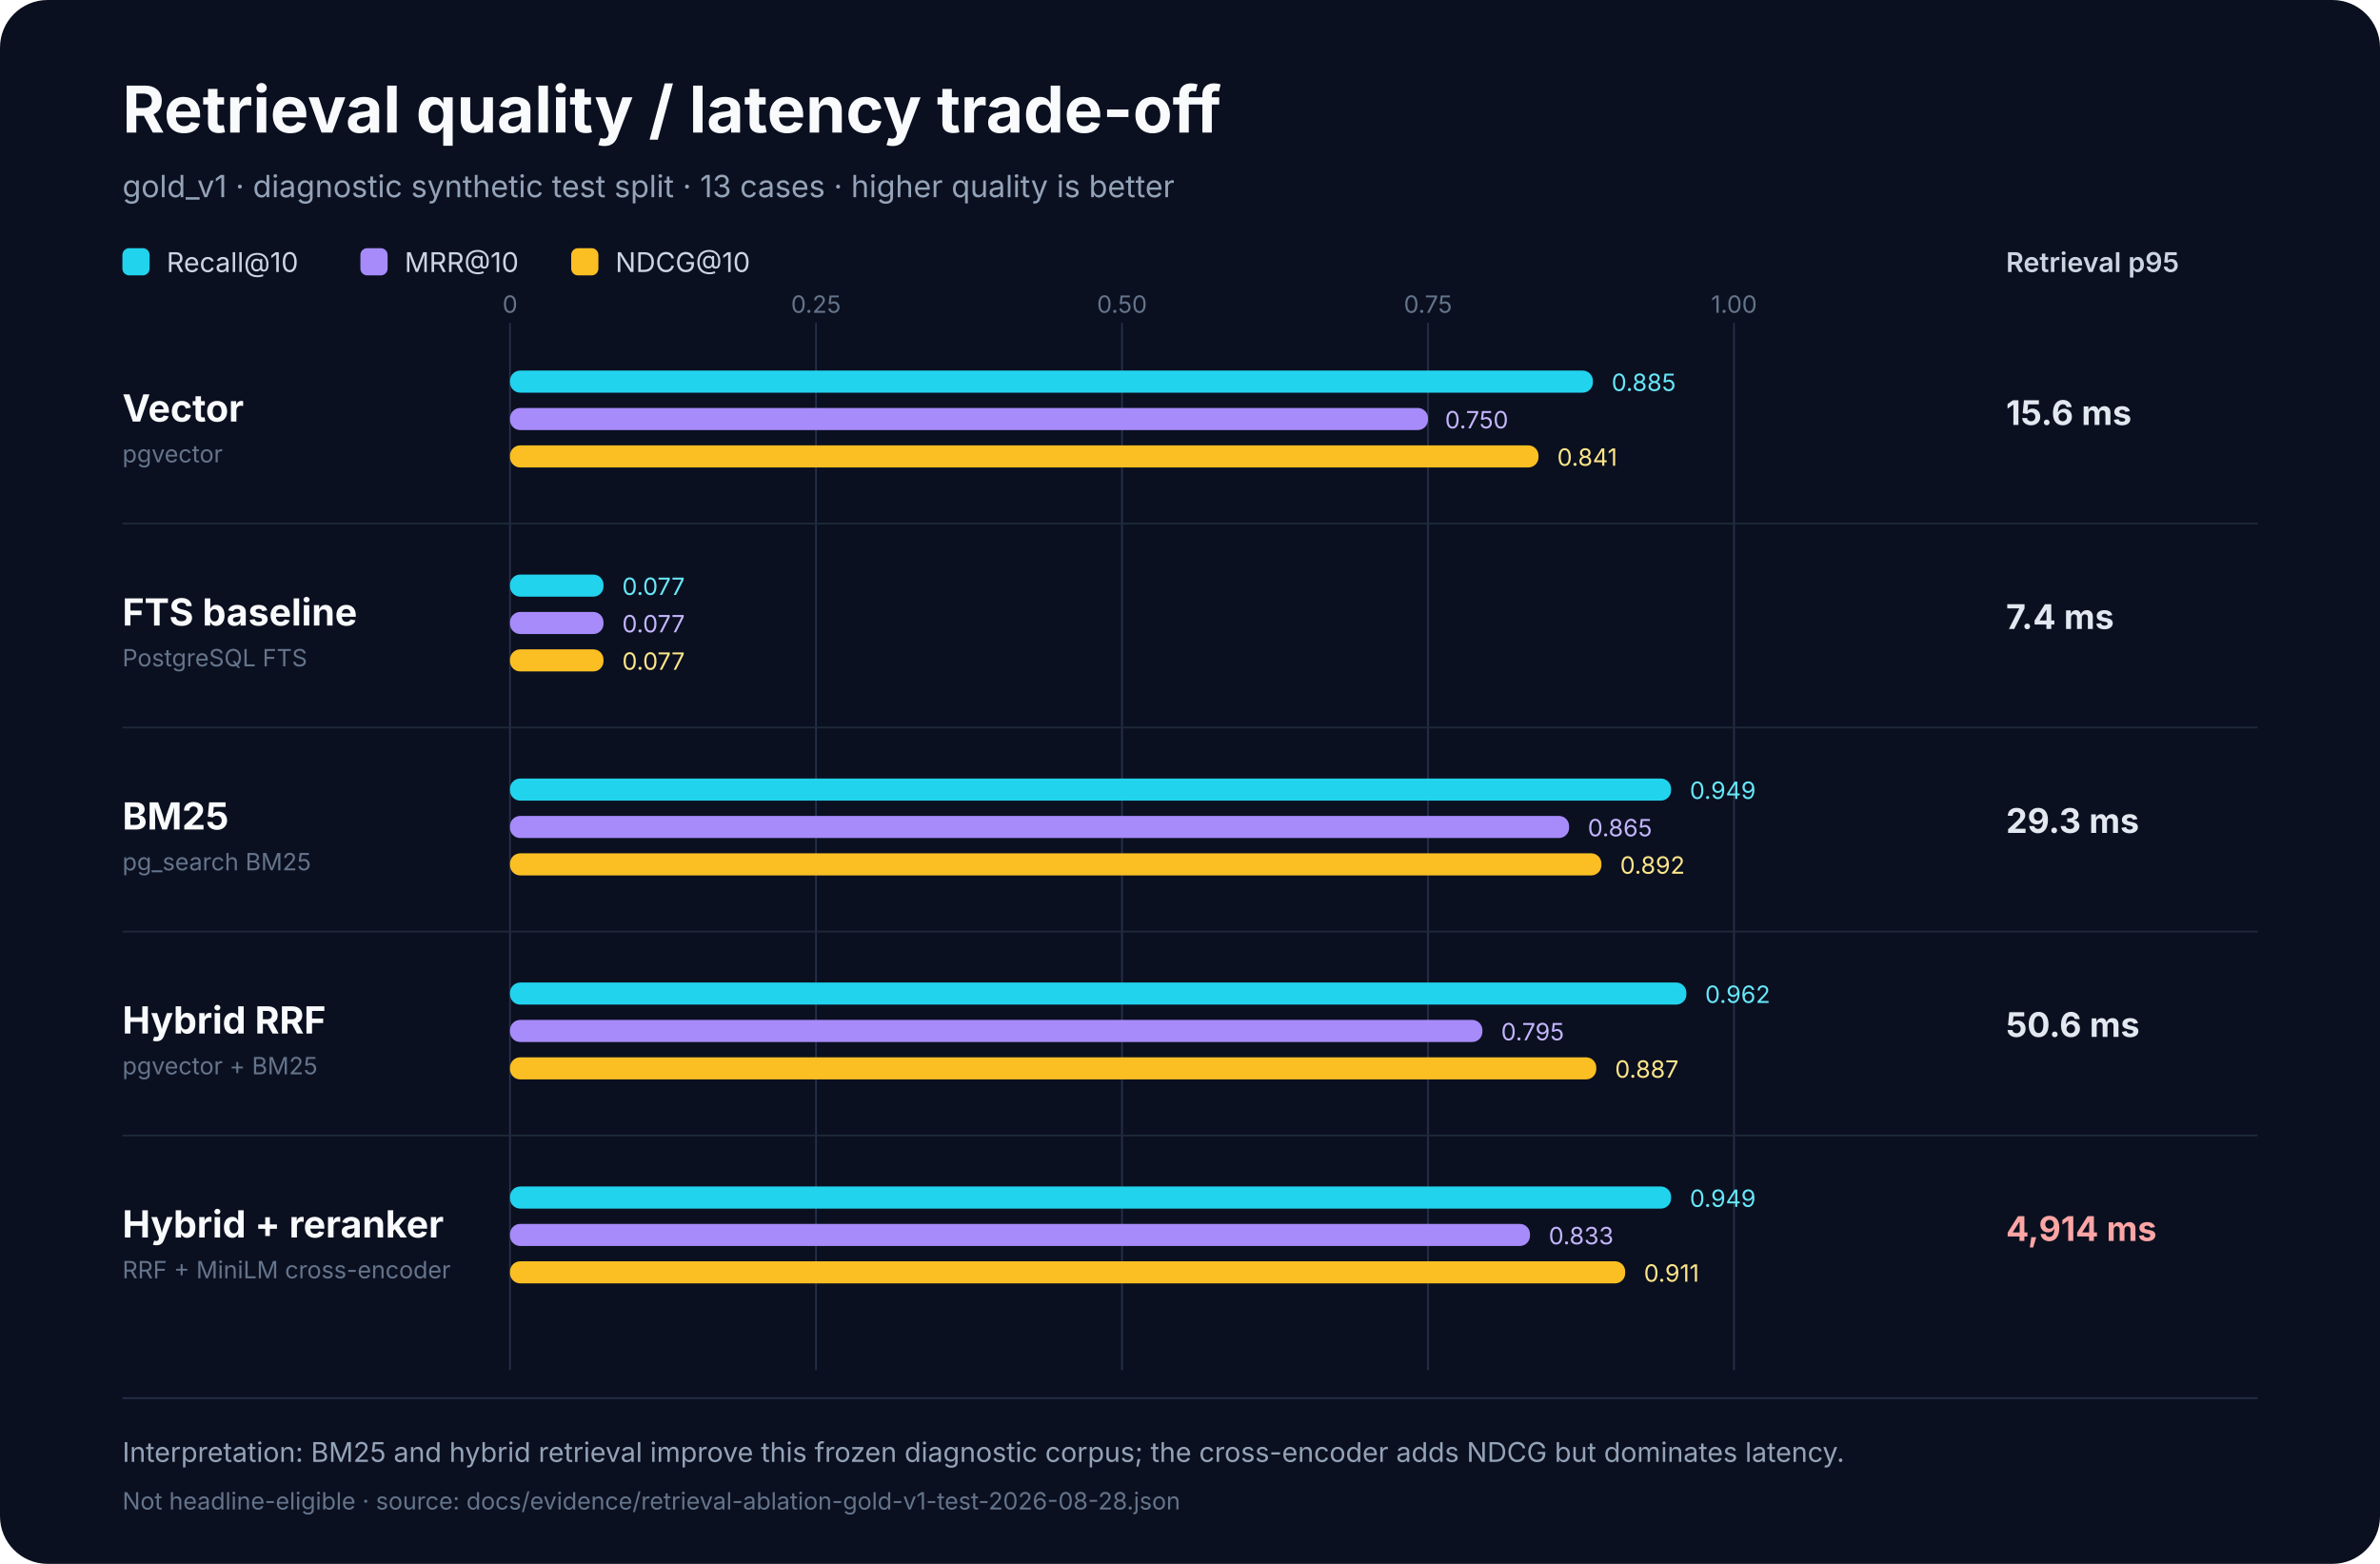
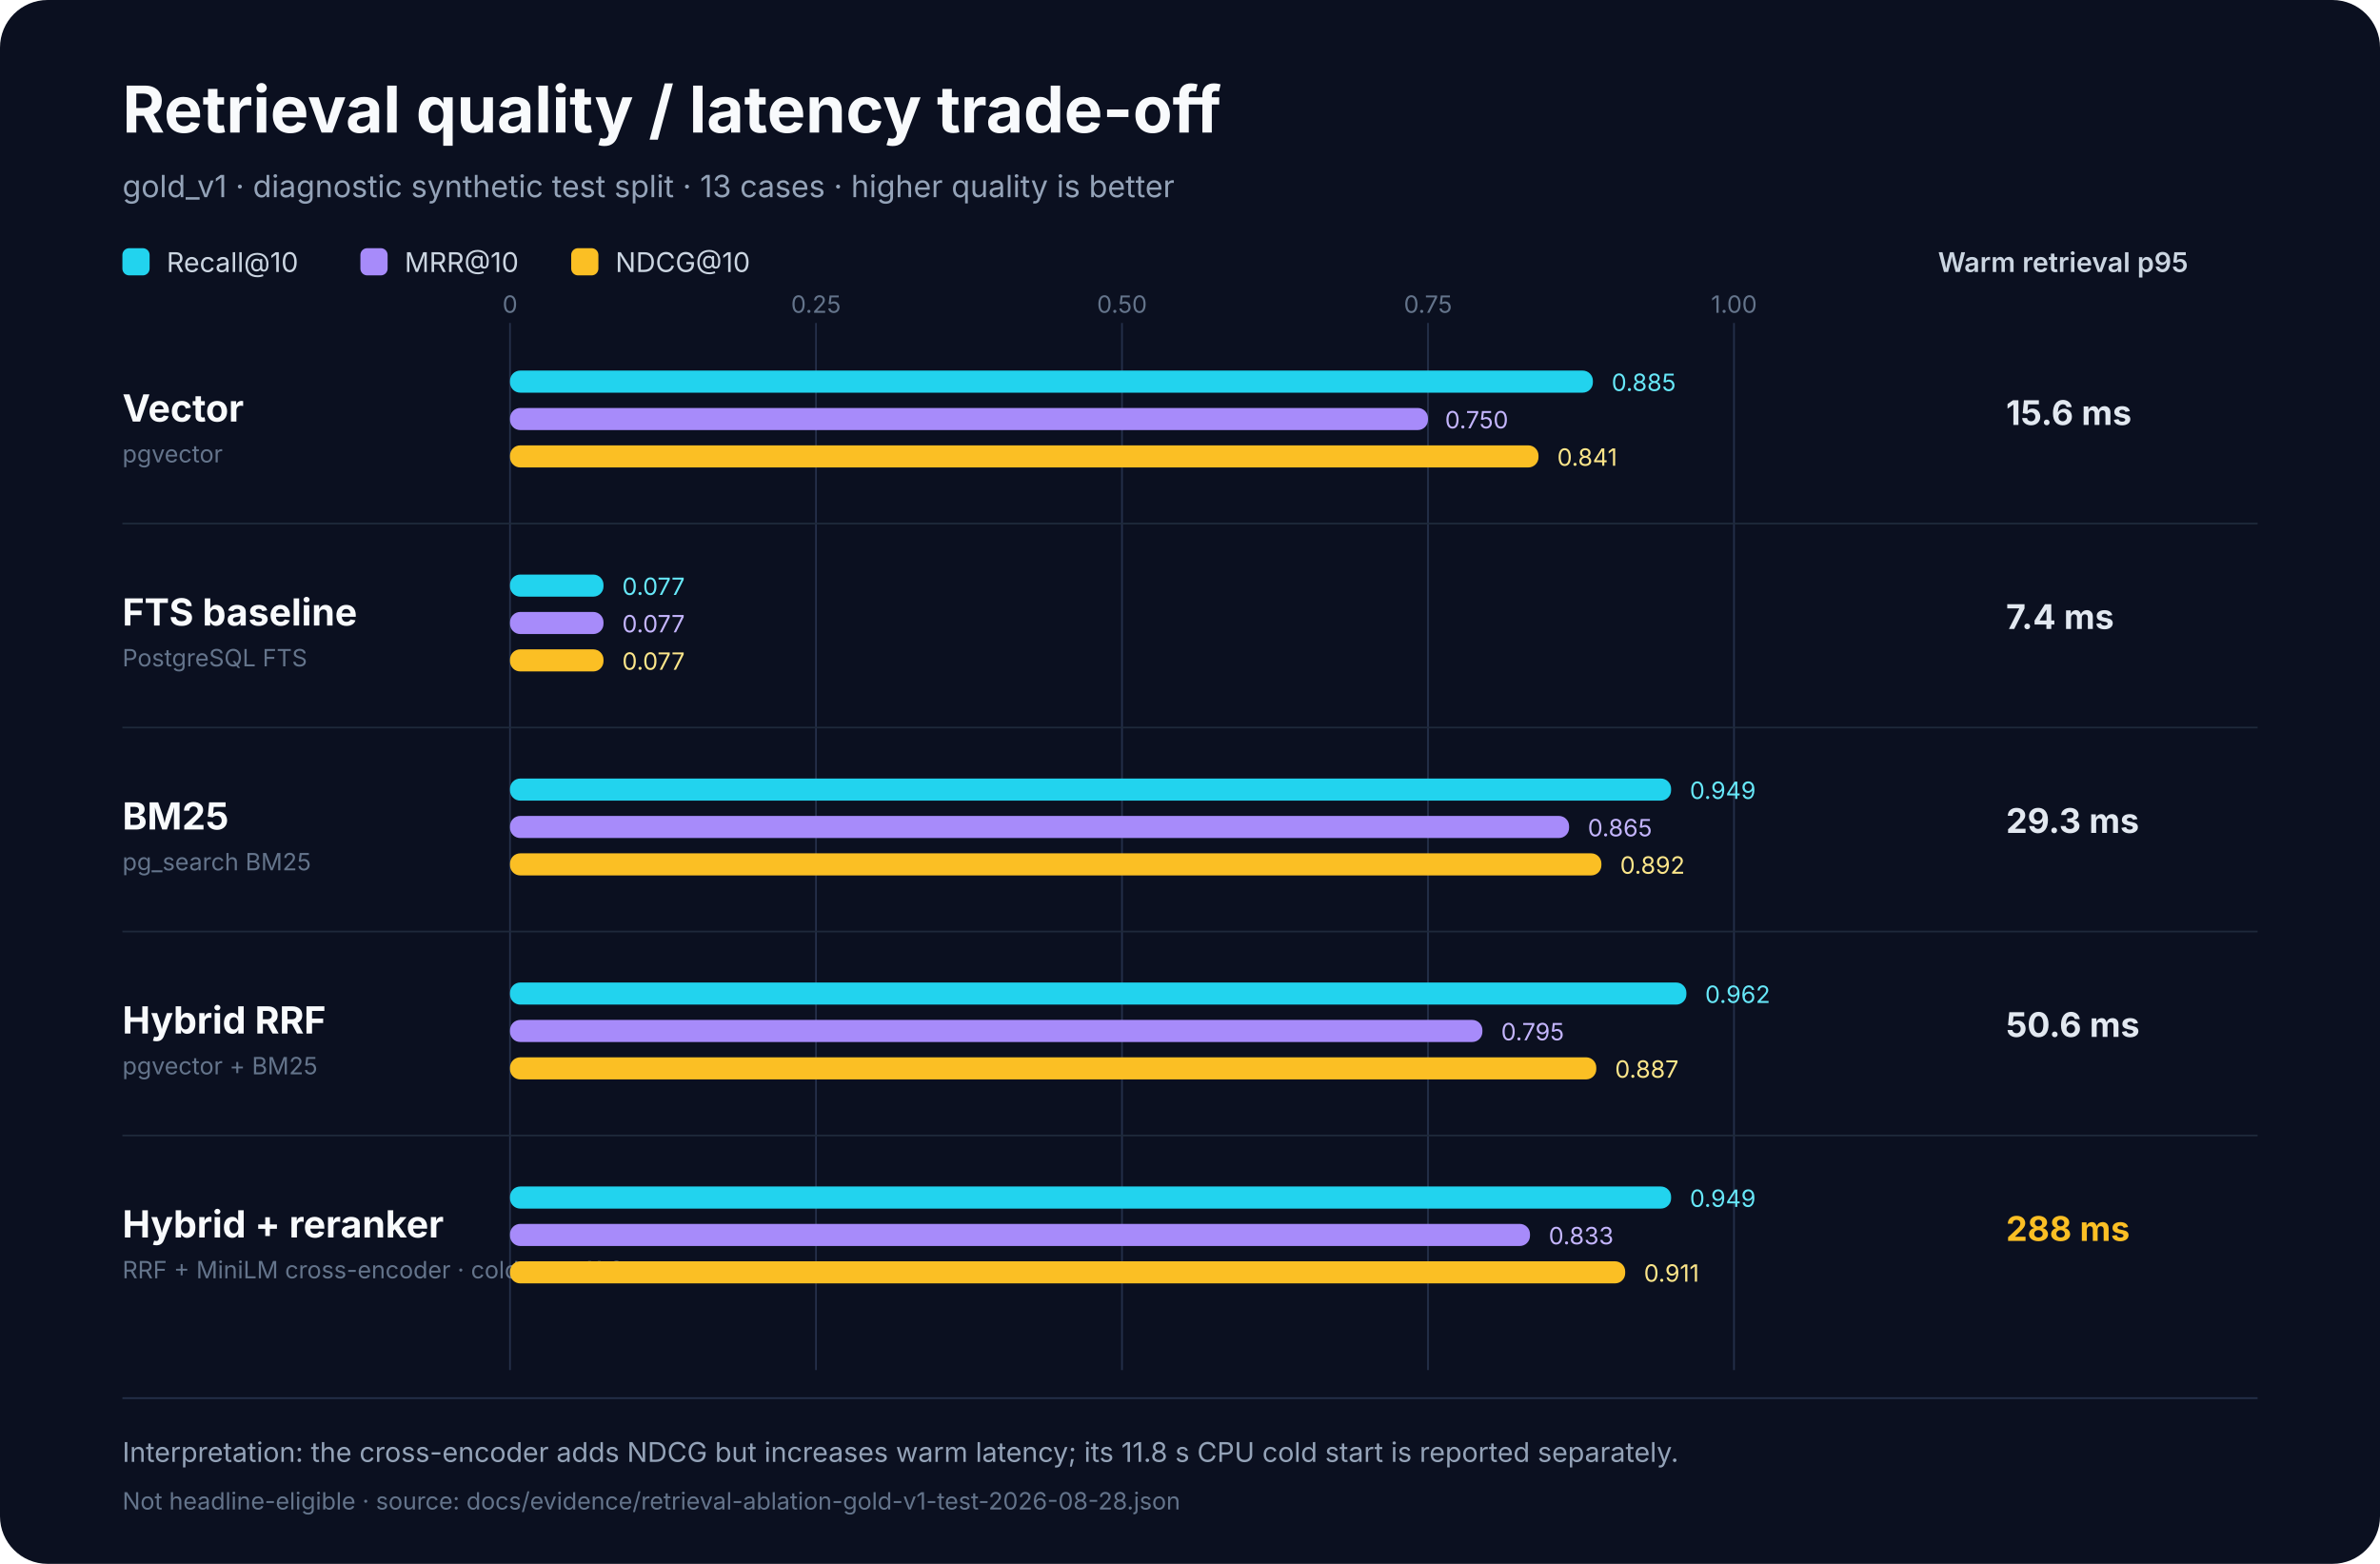
<svg xmlns="http://www.w3.org/2000/svg" width="1400" height="920" viewBox="0 0 1400 920" role="img" aria-labelledby="title description">
  <rect width="1400" height="920" rx="28" fill="#0b1020" />
  <text x="72" y="78" fill="#f8fafc" font-family="Inter,Segoe UI,sans-serif" font-size="38" font-weight="700">Retrieval quality / latency trade-off</text>
  <text x="72" y="116" fill="#94a3b8" font-family="Inter,Segoe UI,sans-serif" font-size="18">gold_v1 · diagnostic synthetic test split · 13 cases · higher quality is better</text>
  <g font-family="Inter,Segoe UI,sans-serif" font-size="16">
    <rect x="72" y="146" width="16" height="16" rx="4" fill="#22d3ee" />
    <text x="98" y="160" fill="#cbd5e1">Recall@10</text>
    <rect x="212" y="146" width="16" height="16" rx="4" fill="#a78bfa" />
    <text x="238" y="160" fill="#cbd5e1">MRR@10</text>
    <rect x="336" y="146" width="16" height="16" rx="4" fill="#fbbf24" />
    <text x="362" y="160" fill="#cbd5e1">NDCG@10</text>
-     <text x="1180" y="160" fill="#cbd5e1" font-weight="600">Retrieval p95</text>
+     <text x="1140" y="160" fill="#cbd5e1" font-weight="600">Warm retrieval p95</text>
  </g>
  <g stroke="#25304a" stroke-width="1">
    <line x1="300" y1="190" x2="300" y2="806" />
    <line x1="480" y1="190" x2="480" y2="806" />
    <line x1="660" y1="190" x2="660" y2="806" />
    <line x1="840" y1="190" x2="840" y2="806" />
    <line x1="1020" y1="190" x2="1020" y2="806" />
  </g>
  <g fill="#64748b" font-family="Inter,Segoe UI,sans-serif" font-size="14" text-anchor="middle">
    <text x="300" y="184">0</text>
    <text x="480" y="184">0.25</text>
    <text x="660" y="184">0.50</text>
    <text x="840" y="184">0.75</text>
    <text x="1020" y="184">1.00</text>
  </g>
  <g font-family="Inter,Segoe UI,sans-serif">
    <text x="72" y="248" fill="#f8fafc" font-size="22" font-weight="650">Vector</text>
    <text x="72" y="272" fill="#64748b" font-size="14">pgvector</text>
    <rect x="300" y="218" width="637" height="13" rx="6" fill="#22d3ee" />
    <rect x="300" y="240" width="540" height="13" rx="6" fill="#a78bfa" />
    <rect x="300" y="262" width="605" height="13" rx="6" fill="#fbbf24" />
    <text x="948" y="230" fill="#67e8f9" font-size="14">0.885</text>
    <text x="850" y="252" fill="#c4b5fd" font-size="14">0.750</text>
    <text x="916" y="274" fill="#fde68a" font-size="14">0.841</text>
    <text x="1180" y="250" fill="#e2e8f0" font-size="20" font-weight="650">15.6 ms</text>
    <line x1="72" y1="308" x2="1328" y2="308" stroke="#1e293b" />
    <text x="72" y="368" fill="#f8fafc" font-size="22" font-weight="650">FTS baseline</text>
    <text x="72" y="392" fill="#64748b" font-size="14">PostgreSQL FTS</text>
    <rect x="300" y="338" width="55" height="13" rx="6" fill="#22d3ee" />
    <rect x="300" y="360" width="55" height="13" rx="6" fill="#a78bfa" />
    <rect x="300" y="382" width="55" height="13" rx="6" fill="#fbbf24" />
    <text x="366" y="350" fill="#67e8f9" font-size="14">0.077</text>
    <text x="366" y="372" fill="#c4b5fd" font-size="14">0.077</text>
    <text x="366" y="394" fill="#fde68a" font-size="14">0.077</text>
    <text x="1180" y="370" fill="#e2e8f0" font-size="20" font-weight="650">7.4 ms</text>
    <line x1="72" y1="428" x2="1328" y2="428" stroke="#1e293b" />
    <text x="72" y="488" fill="#f8fafc" font-size="22" font-weight="650">BM25</text>
    <text x="72" y="512" fill="#64748b" font-size="14">pg_search BM25</text>
    <rect x="300" y="458" width="683" height="13" rx="6" fill="#22d3ee" />
    <rect x="300" y="480" width="623" height="13" rx="6" fill="#a78bfa" />
    <rect x="300" y="502" width="642" height="13" rx="6" fill="#fbbf24" />
    <text x="994" y="470" fill="#67e8f9" font-size="14">0.949</text>
    <text x="934" y="492" fill="#c4b5fd" font-size="14">0.865</text>
    <text x="953" y="514" fill="#fde68a" font-size="14">0.892</text>
    <text x="1180" y="490" fill="#e2e8f0" font-size="20" font-weight="650">29.3 ms</text>
    <line x1="72" y1="548" x2="1328" y2="548" stroke="#1e293b" />
    <text x="72" y="608" fill="#f8fafc" font-size="22" font-weight="650">Hybrid RRF</text>
    <text x="72" y="632" fill="#64748b" font-size="14">pgvector + BM25</text>
    <rect x="300" y="578" width="692" height="13" rx="6" fill="#22d3ee" />
    <rect x="300" y="600" width="572" height="13" rx="6" fill="#a78bfa" />
    <rect x="300" y="622" width="639" height="13" rx="6" fill="#fbbf24" />
    <text x="1003" y="590" fill="#67e8f9" font-size="14">0.962</text>
    <text x="883" y="612" fill="#c4b5fd" font-size="14">0.795</text>
    <text x="950" y="634" fill="#fde68a" font-size="14">0.887</text>
    <text x="1180" y="610" fill="#e2e8f0" font-size="20" font-weight="650">50.6 ms</text>
    <line x1="72" y1="668" x2="1328" y2="668" stroke="#1e293b" />
    <text x="72" y="728" fill="#f8fafc" font-size="22" font-weight="650">Hybrid + reranker</text>
-     <text x="72" y="752" fill="#64748b" font-size="14">RRF + MiniLM cross-encoder</text>
+     <text x="72" y="752" fill="#64748b" font-size="14">RRF + MiniLM cross-encoder · cold start 11.8 s</text>
    <rect x="300" y="698" width="683" height="13" rx="6" fill="#22d3ee" />
    <rect x="300" y="720" width="600" height="13" rx="6" fill="#a78bfa" />
    <rect x="300" y="742" width="656" height="13" rx="6" fill="#fbbf24" />
    <text x="994" y="710" fill="#67e8f9" font-size="14">0.949</text>
    <text x="911" y="732" fill="#c4b5fd" font-size="14">0.833</text>
    <text x="967" y="754" fill="#fde68a" font-size="14">0.911</text>
-     <text x="1180" y="730" fill="#fca5a5" font-size="20" font-weight="650">4,914 ms</text>
+     <text x="1180" y="730" fill="#fbbf24" font-size="20" font-weight="650">288 ms</text>
  </g>
  <rect x="72" y="822" width="1256" height="1" fill="#25304a" />
-   <text x="72" y="860" fill="#94a3b8" font-family="Inter,Segoe UI,sans-serif" font-size="16">Interpretation: BM25 and hybrid retrieval improve this frozen diagnostic corpus; the cross-encoder adds NDCG but dominates latency.</text>
+   <text x="72" y="860" fill="#94a3b8" font-family="Inter,Segoe UI,sans-serif" font-size="16">Interpretation: the cross-encoder adds NDCG but increases warm latency; its 11.8 s CPU cold start is reported separately.</text>
  <text x="72" y="888" fill="#64748b" font-family="Inter,Segoe UI,sans-serif" font-size="14">Not headline-eligible · source: docs/evidence/retrieval-ablation-gold-v1-test-2026-08-28.json</text>
</svg>
